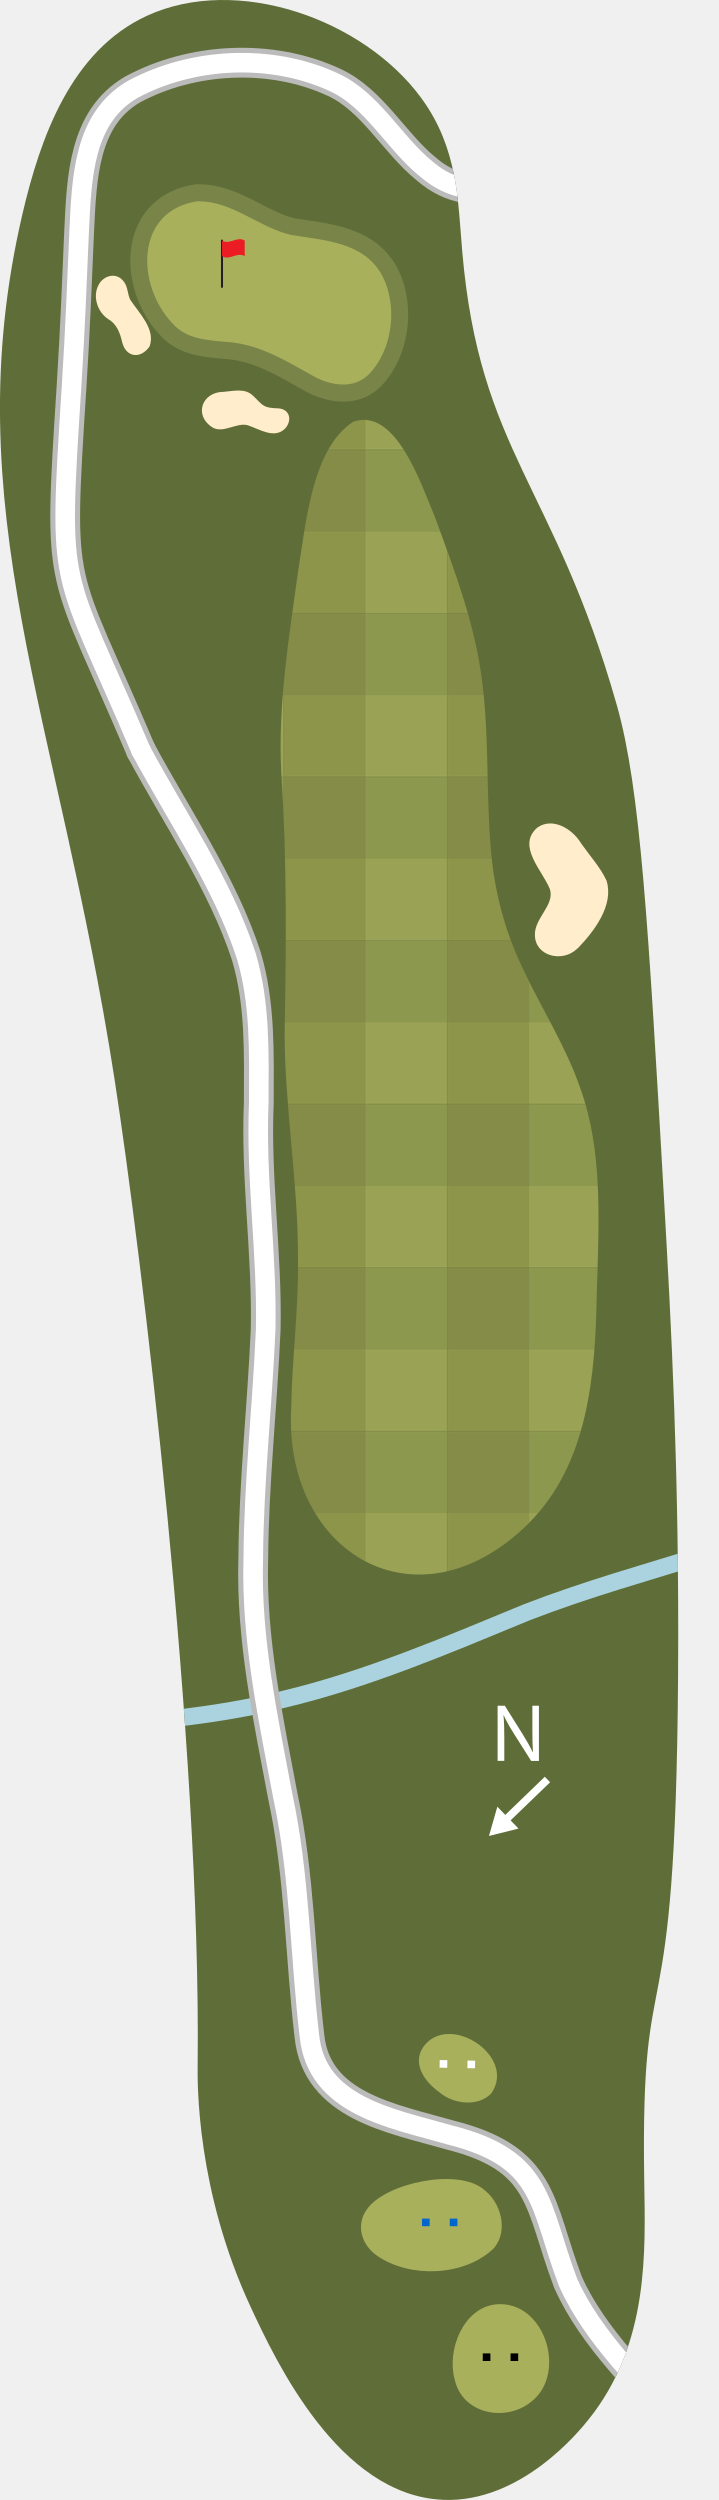
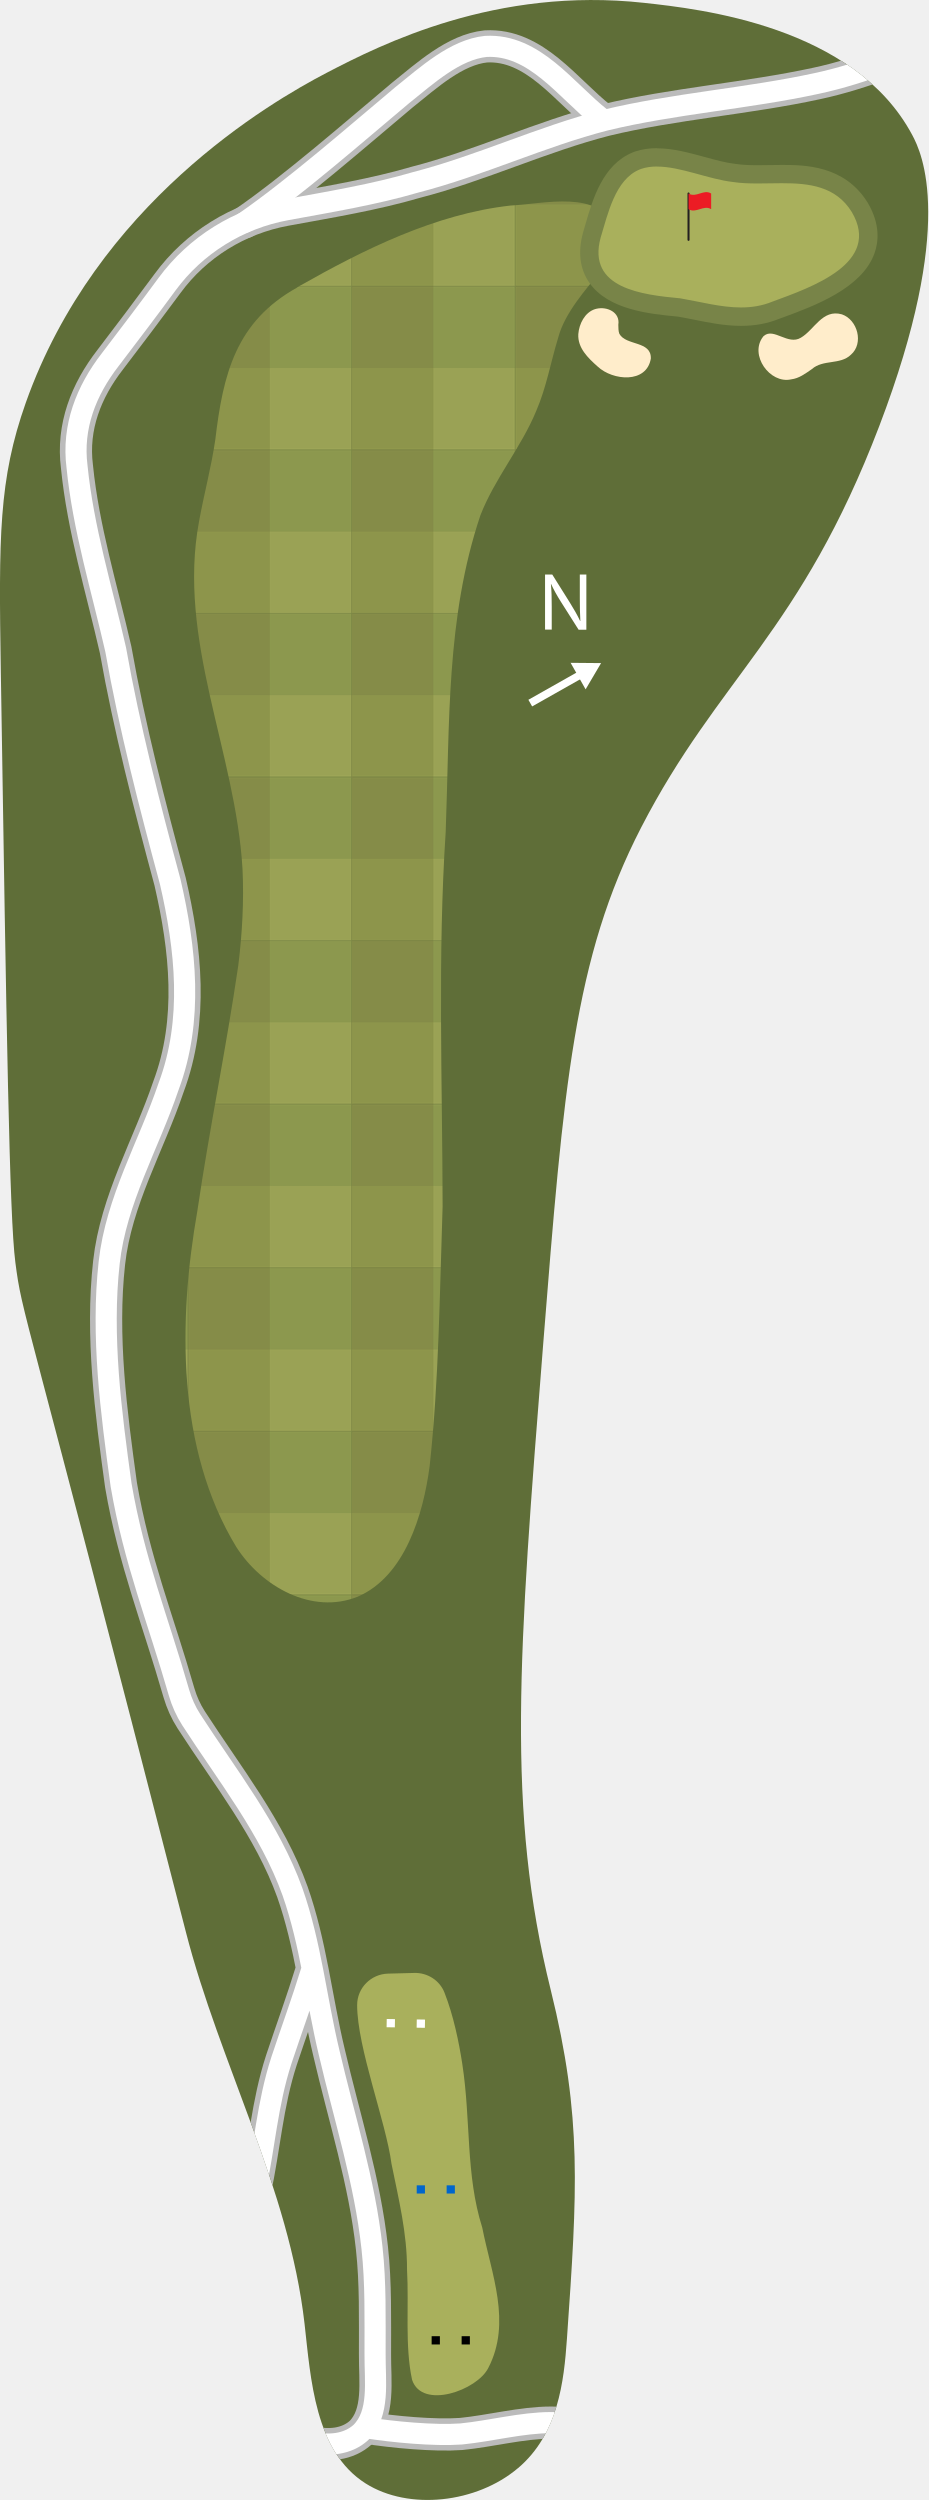
- <svg xmlns="http://www.w3.org/2000/svg" id="Layer_2" data-name="Layer 2" viewBox="0 0 105.35 366.8">
+ <svg xmlns="http://www.w3.org/2000/svg" id="Layer_2" data-name="Layer 2" viewBox="0 0 136.18 366.8">
  <defs>
    <style>
      .cls-1 {
-         stroke: #bbb;
-         stroke-width: 4.37px;
-       }
- 
-       .cls-1, .cls-2, .cls-3, .cls-4, .cls-5, .cls-6, .cls-7 {
-         fill: none;
-       }
- 
-       .cls-1, .cls-2, .cls-5 {
-         stroke-linejoin: round;
-       }
- 
-       .cls-1, .cls-2, .cls-5, .cls-7 {
-         stroke-linecap: round;
-       }
- 
-       .cls-8 {
        fill: #9aa255;
      }

      .cls-2 {
-         stroke: #aad3df;
-         stroke-width: 2.5px;
+         fill: #788448;
+       }
+ 
+       .cls-3 {
+         fill: url(#New_Pattern);
+       }
+ 
+       .cls-3, .cls-4, .cls-5, .cls-6 {
+         fill-rule: evenodd;
+       }
+ 
+       .cls-7 {
+         fill: #fff;
+       }
+ 
+       .cls-8, .cls-9, .cls-10, .cls-11, .cls-12, .cls-13 {
+         fill: none;
      }

      .cls-9 {
-         fill: #788448;
-       }
- 
-       .cls-10 {
-         fill: url(#New_Pattern);
-       }
- 
-       .cls-10, .cls-11, .cls-12, .cls-13 {
-         fill-rule: evenodd;
-       }
- 
-       .cls-14 {
-         fill: #fff;
-       }
- 
-       .cls-4 {
        stroke-miterlimit: 10;
        stroke-width: 1.12px;
      }

-       .cls-4, .cls-5 {
+       .cls-9, .cls-12 {
        stroke: #fff;
      }

-       .cls-15 {
+       .cls-14 {
        fill: #8d954b;
      }

-       .cls-16 {
+       .cls-15 {
        fill: #8c984e;
      }

-       .cls-11 {
+       .cls-4 {
        fill: #ffedcb;
      }

-       .cls-5 {
-         stroke-width: 2.87px;
-       }
- 
-       .cls-6 {
+       .cls-10 {
        clip-rule: evenodd;
      }

-       .cls-7 {
+       .cls-11 {
        stroke: #231f20;
        stroke-miterlimit: 2;
        stroke-width: .3px;
      }

-       .cls-12 {
+       .cls-11, .cls-12, .cls-13 {
+         stroke-linecap: round;
+       }
+ 
+       .cls-5 {
        fill: #a9b05c;
      }

-       .cls-17 {
+       .cls-16 {
        fill: #ec1c24;
      }

-       .cls-18 {
+       .cls-17 {
        fill: #06c;
      }

-       .cls-13 {
+       .cls-6 {
        fill: #5f6e38;
      }

-       .cls-19 {
+       .cls-18 {
        clip-path: url(#clippath);
      }

-       .cls-20 {
+       .cls-12 {
+         stroke-width: 3.1px;
+       }
+ 
+       .cls-12, .cls-13 {
+         stroke-linejoin: round;
+       }
+ 
+       .cls-19 {
        fill: #858c48;
+       }
+ 
+       .cls-13 {
+         stroke: #bbb;
+         stroke-width: 4.72px;
      }
    </style>
    <clipPath id="clippath">
-       <path class="cls-6" d="M65,366.78c11.51.47,20.07-10.19,21.36-11.8,8.93-11.13,8.32-24.71,8.16-35.14-.55-36.19,4.59-16.26,4.97-74.25.19-29.64-1.04-51.77-2.07-69.78-2.3-40.08-3.45-60.12-6.91-72.31-9.17-32.38-20.16-37.2-22.69-66.61-.65-7.53-.61-15.16-6.05-22.56C53.29,2.81,34.79-3.78,21.55,2.32,10.39,7.46,5.9,20.26,3.31,31.33c-10.08,43.09,5.29,74,13.49,126.98,3.94,25.43,12.72,97.86,12.2,144.64-.03,2.57-.23,18.38,7.84,35.67,3.58,7.67,12.85,27.52,28.15,28.15Z" />
+       <path class="cls-10" d="M75.99,362.13c-6.05,5.13-15.99,6.25-22.33,2.25-7.5-4.73-8.06-15.41-8.98-23.46-2.27-19.89-12.43-38.08-17.41-57.47C3.04,189.06,3.32,193.39,2.25,185.19c-.87-6.71-1.29-33.39-2.13-86.75-.31-19.64-.33-28.08,3.67-39.37C14.13,29.91,39.49,15.08,47.93,10.68,56,6.48,72.75-1.97,94.51.42c8.14.89,30.78,3.37,39.33,19.38,1.42,2.65,6.45,13.17-4.84,42.73-11.56,30.26-23.57,36.86-34.93,58.88-9.87,19.14-11.37,38.01-14.37,75.75-3.62,45.64-5.43,68.45,1.1,94.79,4.65,18.75,3.89,29.57,2.38,51.21-.44,6.26-1.28,13.97-7.19,18.98Z" />
    </clipPath>
-     <pattern id="New_Pattern" data-name="New Pattern" x="0" y="0" width="24" height="24" patternTransform="translate(-2154.36 1230)" patternUnits="userSpaceOnUse" viewBox="0 0 24 24">
+     <pattern id="New_Pattern" data-name="New Pattern" x="0" y="0" width="24" height="24" patternTransform="translate(-1976.41 1230)" patternUnits="userSpaceOnUse" viewBox="0 0 24 24">
      <g>
-         <rect class="cls-3" width="24" height="24" />
-         <rect class="cls-8" width="12" height="12" />
-         <rect class="cls-15" x="12" width="12" height="12" />
-         <rect class="cls-20" x="12" y="12" width="12" height="12" />
-         <rect class="cls-16" y="12" width="12" height="12" />
+         <rect class="cls-8" width="24" height="24" />
+         <rect class="cls-1" width="12" height="12" />
+         <rect class="cls-14" x="12" width="12" height="12" />
+         <rect class="cls-19" x="12" y="12" width="12" height="12" />
+         <rect class="cls-15" y="12" width="12" height="12" />
      </g>
    </pattern>
  </defs>
-   <g id="Hole_10" data-name="Hole 10">
-     <g class="cls-19">
+   <g id="Hole_9" data-name="Hole 9">
+     <g class="cls-18">
      <g>
-         <path class="cls-13" d="M65,366.78c11.51.47,20.07-10.19,21.36-11.8,8.93-11.13,8.32-24.71,8.16-35.14-.55-36.19,4.59-16.26,4.97-74.25.19-29.64-1.04-51.77-2.07-69.78-2.3-40.08-3.45-60.12-6.91-72.31-9.17-32.38-20.16-37.2-22.69-66.61-.65-7.53-.61-15.16-6.05-22.56C53.29,2.81,34.79-3.78,21.55,2.32,10.39,7.46,5.9,20.26,3.31,31.33c-10.08,43.09,5.29,74,13.49,126.98,3.94,25.43,12.72,97.86,12.2,144.64-.03,2.57-.23,18.38,7.84,35.67,3.58,7.67,12.85,27.52,28.15,28.15Z" />
-         <path class="cls-10" d="M77.64,223.41c8.65-8.68,9.7-21.64,9.91-33.3.3-10.54.98-21.07-2.4-30.42-2.13-6.23-5.76-11.8-8.52-17.75-2.68-5.62-4.19-11.58-4.65-17.8-.65-7.85-.22-15.83-1.18-23.67-.99-8.65-4.09-16.7-7-24.64-1.99-4.67-5.68-16.15-11.98-13.95-6.07,3.94-6.93,14.95-8.08,21.91-1.34,9.77-2.97,19.56-2.48,29.4.84,12.71.75,25.42.5,38.16,0,11.16,2.01,22.22,1.96,33.41.11,7.23-.87,14.51-.99,21.7-1.2,21.47,18.53,33.08,34.75,17.13l.17-.17Z" />
+         <path class="cls-6" d="M75.99,362.13c-6.05,5.13-15.99,6.25-22.33,2.25-7.5-4.73-8.06-15.41-8.98-23.46-2.27-19.89-12.43-38.08-17.41-57.47C3.04,189.06,3.32,193.39,2.25,185.19c-.87-6.71-1.29-33.39-2.13-86.75-.31-19.64-.33-28.08,3.67-39.37C14.13,29.91,39.49,15.08,47.93,10.68,56,6.48,72.75-1.97,94.51.42c8.14.89,30.78,3.37,39.33,19.38,1.42,2.65,6.45,13.17-4.84,42.73-11.56,30.26-23.57,36.86-34.93,58.88-9.87,19.14-11.37,38.01-14.37,75.75-3.62,45.64-5.43,68.45,1.1,94.79,4.65,18.75,3.89,29.57,2.38,51.21-.44,6.26-1.28,13.97-7.19,18.98Z" />
+         <path class="cls-3" d="M43.61,42.18c-9.03,5.02-10.88,12.72-12.02,22.32-.59,4.07-1.65,7.94-2.38,11.97-3.26,17.42,5.37,33.88,6.37,51.01.23,4.73-.04,9.48-.62,14.18-1.78,12.17-4.2,23.77-6,35.98-2.82,16.09-3.08,34.88,5.72,49.35,3.72,5.81,11.11,9.96,17.79,7.28,6.94-2.98,9.64-12.08,10.57-19.18,1.36-12.48,1.47-25.43,1.9-38.11-.03-18.15-.74-36.87.45-54.88.61-15.97.03-31.41,5.09-46.48,2.07-5.37,6.02-10.02,8.2-15.34,1.49-3.43,2.12-7.16,3.21-10.71.98-3.75,4.21-7.24,6.18-9.73,1.58-2.01,2.84-4.33,2.18-6.31-2.23-5.79-10.4-3.61-15.37-3.37-11.03,1.24-21.48,6.44-31.06,11.87l-.22.14Z" />
        <g>
-           <path class="cls-12" d="M50.36,57.67c-1.65,0-3.46-.52-5.11-1.46l-.92-.52c-3.44-1.95-7-3.96-10.91-4.25l-.56-.05c-2.91-.25-6.21-.53-8.46-3.09-3.51-3.69-4.94-9.36-3.45-13.76,1.16-3.42,3.93-5.64,7.8-6.24h.08s.31-.02.42-.02c3.13,0,5.82,1.39,8.42,2.73,1.82.94,3.54,1.83,5.36,2.24.52.08,1.12.17,1.73.26,4.43.65,9.45,1.38,12.17,5.88,2.94,5.06,2.03,12.46-2.02,16.5l-.23.2c-1.13,1.02-2.63,1.57-4.32,1.57h0Z" />
-           <path class="cls-9" d="M29.24,29.54c4.89,0,8.83,3.88,13.51,4.94,4.68.77,10.35.99,13.11,5.57,2.62,4.51,1.85,11.29-1.84,14.97l-.17.14c-1,.9-2.23,1.26-3.5,1.26-1.55,0-3.16-.54-4.49-1.3-3.89-2.18-7.81-4.59-12.36-4.93-2.9-.26-6.13-.38-8.18-2.72-5.36-5.63-5.56-16.51,3.61-17.94.1,0,.2,0,.31,0M29.24,27.04c-.13,0-.26,0-.39,0h-.15s-.15.03-.15.03c-4.34.68-7.47,3.19-8.79,7.08-1.63,4.8-.1,10.97,3.72,15.02,2.59,2.91,6.29,3.22,9.26,3.47l.54.05c3.67.27,6.95,2.13,10.43,4.09l.93.53c1.81,1.04,3.85,1.62,5.71,1.62,2,0,3.78-.66,5.17-1.9l.14-.12.06-.06.06-.06c4.43-4.42,5.43-12.49,2.23-17.99-3.04-5.04-8.61-5.86-13.08-6.51-.58-.08-1.15-.17-1.71-.26-1.64-.39-3.27-1.23-5-2.12-2.61-1.34-5.56-2.87-8.99-2.87h0Z" />
+           <path class="cls-5" d="M108.71,46.46c-2.26,0-4.49-.45-6.65-.88-.84-.17-1.67-.34-2.5-.48-3.76-.35-9.58-.89-12.02-4.4-1.15-1.65-1.4-3.73-.74-6.17.13-.42.24-.82.36-1.23,1.05-3.63,2.37-8.14,6.17-9.69l.27-.1c.88-.29,1.78-.43,2.8-.43,2.14,0,4.41.62,6.6,1.22,1.65.45,3.21.88,4.67,1.05,1.24.19,2.52.21,3.5.21.57,0,1.15,0,1.73-.02.59,0,1.19-.02,1.78-.02,4.07,0,8.65.38,11.42,4.86,1.31,2.22,1.61,4.33.91,6.3-1.62,4.55-8.26,6.99-12.65,8.61l-.57.21c-1.52.63-3.2.94-5.09.94h0Z" />
+           <path class="cls-2" d="M96.4,24.44c3.48,0,7.53,1.85,11.12,2.26,1.16.18,2.4.22,3.66.22,1.16,0,2.34-.04,3.51-.04,4.04,0,7.93.43,10.28,4.22,4.44,7.53-5.98,11.06-11.63,13.15-1.53.63-3.07.86-4.62.86-2.97,0-5.97-.84-8.92-1.34-5.56-.52-13.69-1.44-11.68-8.89,1.07-3.5,2.14-8.55,5.74-10.02l.21-.08c.74-.25,1.53-.35,2.35-.35M96.4,21.74c-1.16,0-2.21.16-3.19.48h-.03s-.03.02-.03.02l-.21.08-.05.02-.05.02c-4.41,1.8-5.88,6.87-6.95,10.57-.12.4-.23.79-.34,1.17v.04s-.02.04-.02.04c-.77,2.84-.45,5.29.93,7.29,2.78,4,8.9,4.6,13,4.98.77.13,1.54.29,2.36.45,2.22.45,4.52.91,6.91.91,2.05,0,3.88-.34,5.6-1.04l.53-.19c4.63-1.7,11.62-4.28,13.45-9.43.58-1.63.88-4.23-1-7.41v-.02s-.03-.02-.03-.02c-3.4-5.5-9.37-5.5-12.57-5.5-.6,0-1.2,0-1.81.02-.57,0-1.14.02-1.71.02-.94,0-2.15-.02-3.25-.19h-.05s-.05-.01-.05-.01c-1.36-.16-2.87-.57-4.47-1.01-2.28-.62-4.63-1.27-6.95-1.27h0Z" />
        </g>
-         <path class="cls-12" d="M72.59,329.7c1.99-2.54.89-6.57-1.58-8.43-3.75-3.24-14.38-1.02-17.15,2.84-1.76,2.42-.77,5.34,1.54,6.9,4.78,3.27,12.77,2.99,17.05-1.14l.14-.17Z" />
-         <path class="cls-12" d="M78.03,352.31c5.24-4.2,1.85-14.83-5.21-14.22-4.84.45-7.32,6.74-6.1,11.06,1.13,5.03,7.39,6.25,11.12,3.31l.19-.15Z" />
-         <path class="cls-11" d="M84.83,139.07c2.31-2.39,5.29-6.27,4.16-9.86-.87-1.91-2.42-3.6-3.73-5.47-1.24-2.11-4.21-3.92-6.44-2.3-3.07,2.71.83,6.33,1.87,9.05.71,2.3-2.29,4.23-2.21,6.69.03,3.16,4.07,4.07,6.16,2.05l.18-.15Z" />
-         <path class="cls-12" d="M72.12,307.08c3.68-5.4-6.23-11.92-9.99-6.79-1.7,2.46.12,5.09,2.3,6.66,2.06,1.79,5.65,2.18,7.56.28l.14-.16Z" />
-         <path class="cls-11" d="M41.98,62.7c.97-1.31.35-2.83-1.38-2.79-.64-.05-1.26-.06-1.78-.34-.68-.34-1.14-1.04-1.71-1.52-1.14-1.12-2.76-.69-4.28-.56-3.26,0-4.43,3.5-1.63,5.24,1.59.9,3.53-.8,5.18-.33,1.68.56,3.91,2.07,5.46.46l.13-.16Z" />
-         <path class="cls-11" d="M21.97,50.76c.86-2.52-1.63-4.88-2.85-6.77-.41-.8-.35-1.8-.87-2.55-1.05-1.62-3.12-1.07-3.83.45-.84,1.67-.11,3.88,1.43,4.91,1.29.72,1.77,2.07,2.08,3.43.57,2.21,2.64,2.46,3.93.71l.11-.18Z" />
-         <path class="cls-2" d="M19.68,252.79c7.34-.77,14.67-1.6,21.87-3.45,12.26-2.92,23.99-7.94,35.72-12.78,8.71-3.38,17.67-5.87,26.83-8.71" />
-         <path class="cls-1" d="M100.17,356.54c-5.97-6.82-13.16-13.45-16.83-21.69-4.36-11.53-3.41-18.11-17.39-21.62-8.46-2.44-19.54-4.22-20.56-14.58-1.37-11.64-1.4-23.54-3.88-35.04-2.17-11.54-4.7-23.11-4.35-34.95.08-11.3,1.34-22.49,1.82-33.6.24-10.99-1.49-22.27-1.01-33.27.02-7.25.24-14.58-1.83-21.51-3.44-10.6-10.35-20.63-15.44-30.15" />
-         <path class="cls-1" d="M20.7,110.15c-11.88-28.04-12.2-22.09-10.21-53.32.58-9.16.78-15.14,1.13-23.05.38-7.68.6-16.45,7.86-20.67,8.8-4.73,20.32-5.27,29.42-1.08,5.69,2.54,8.91,8.94,13.65,12.77,7.51,6.48,15.12.69,22.72-2.12,3.5-1.19,9.11-2.08,12.78-2.44" />
-         <path class="cls-5" d="M100.17,356.54c-5.97-6.82-13.16-13.45-16.83-21.69-4.36-11.53-3.41-18.11-17.39-21.62-8.46-2.44-19.54-4.22-20.56-14.58-1.37-11.64-1.4-23.54-3.88-35.04-2.17-11.54-4.7-23.11-4.35-34.95.08-11.3,1.34-22.49,1.82-33.6.24-10.99-1.49-22.27-1.01-33.27.02-7.25.24-14.58-1.83-21.51-3.44-10.6-10.35-20.63-15.44-30.15" />
-         <path class="cls-5" d="M20.7,110.15c-11.88-28.04-12.2-22.09-10.21-53.32.58-9.16.78-15.14,1.13-23.05.38-7.68.6-16.45,7.86-20.67,8.8-4.73,20.32-5.27,29.42-1.08,5.69,2.54,8.91,8.94,13.65,12.77,7.51,6.48,15.12.69,22.72-2.12,3.5-1.19,9.11-2.08,12.78-2.44" />
+         <path class="cls-5" d="M52.4,294.18c0,6.25,4.24,17.18,5.04,23.29,1.04,5.14,2.3,10.18,2.28,15.55.3,5.23-.34,11.12.74,16.15,1.48,4.43,9.55,1.53,11.18-1.74,3.47-6.68.45-13.8-.88-20.58-2.47-7.84-1.64-15.6-2.94-24.08-.49-3.17-1.29-7.07-2.61-10.42-.7-1.79-2.49-2.93-4.42-2.88l-3.85.1c-2.51.06-4.54,2.1-4.54,4.61Z" />
+         <path class="cls-4" d="M111.96,49.4c-2.07,2.67,1,6.96,4.11,6.26,1.17-.14,2.08-.84,3.04-1.5,1.66-1.47,4.16-.59,5.73-2.11,1.93-1.66.99-5.14-1.32-5.93-2.87-.81-4.03,2.28-6.02,3.43-1.88,1.15-3.97-1.5-5.41-.28l-.14.13Z" />
+         <path class="cls-4" d="M87.29,45.36c-1.5.49-2.32,2.16-2.44,3.65-.12,2.03,1.41,3.5,2.84,4.77,2.22,2.09,7.19,2.52,7.8-1.17.09-2.64-3.65-1.85-4.62-3.64-.16-.41-.13-.87-.15-1.32.29-1.85-1.66-2.71-3.2-2.35l-.23.06Z" />
+         <path class="cls-13" d="M130.25,9.11c-3.5,1.29-7.01,2.41-10.45,3.14-10.13,2.2-20.99,2.96-30.96,5.37-9.49,2.44-18.38,6.69-27.89,9.14-5.99,1.76-12.58,2.85-19.07,4.04-6.93,1.27-13.13,5.11-17.3,10.79-2.77,3.76-5.59,7.48-8.41,11.18-3.53,4.55-5.62,9.86-4.88,15.69.91,9.13,3.64,17.94,5.67,26.86,2.04,11.49,4.95,22.73,8,34.04,2.29,9.91,3.42,20.31-.24,30.07-2.9,8.58-7.7,16.67-8.71,25.83-1.2,10.77.27,21.94,1.75,32.65,1.91,11.15,5.38,19.63,8.49,30.44h0c.41,1.4,1.01,2.75,1.8,3.98,5.3,8.21,11.53,16.02,14.85,25.24,2.7,7.66,3.49,15.72,5.38,23.6,2.2,9.48,5.24,18.93,6.29,28.66.57,5.19.44,10.37.45,15.58-.03,4,.74,8.71-2.1,11.51-3.91,3.53-11.16.97-14.39-2.74-9.42-9.79-4.09-21.35-1.16-32.53,1.45-6.63,1.8-12.88,3.93-19.42,1.43-4.3,3.04-8.69,4.36-13" />
+         <path class="cls-13" d="M91.99,361.05c-6.09-8.81-15.61-4.82-24.31-3.94-3.98.29-10.08-.3-14.02-.92" />
+         <path class="cls-13" d="M88.2,17.34c-5.18-4.07-9.75-10.92-16.92-10.53-4.54.47-8.67,4.28-12.25,7.14-6.51,5.46-16.02,13.76-23.18,18.69" />
+         <path class="cls-12" d="M130.25,9.11c-3.5,1.29-7.01,2.41-10.45,3.14-10.13,2.2-20.99,2.96-30.96,5.37-9.49,2.44-18.38,6.69-27.89,9.14-5.95,1.75-12.5,2.84-18.94,4.02-7.01,1.29-13.28,5.18-17.5,10.91-2.74,3.73-5.54,7.41-8.33,11.07-3.53,4.55-5.62,9.86-4.88,15.69.91,9.13,3.64,17.94,5.67,26.86,2.04,11.49,4.95,22.73,8,34.04,2.29,9.91,3.42,20.31-.24,30.07-2.9,8.58-7.7,16.67-8.71,25.83-1.2,10.77.27,21.94,1.75,32.65,1.91,11.15,5.38,19.63,8.49,30.44h0c.41,1.4,1.01,2.75,1.8,3.98,5.3,8.21,11.53,16.02,14.85,25.24,2.7,7.66,3.49,15.72,5.38,23.6,2.2,9.48,5.24,18.93,6.29,28.66.57,5.19.44,10.37.45,15.58-.03,4,.74,8.71-2.1,11.51-3.91,3.53-11.16.97-14.39-2.74-9.42-9.79-4.09-21.35-1.16-32.53,1.45-6.63,1.8-12.88,3.93-19.42,1.43-4.3,3.04-8.69,4.36-13" />
+         <path class="cls-12" d="M91.99,361.05c-6.09-8.81-15.61-4.82-24.31-3.94-3.98.29-10.08-.3-14.02-.92" />
+         <path class="cls-12" d="M88.2,17.34c-5.18-4.07-9.75-10.92-16.92-10.53-4.54.47-8.67,4.28-12.25,7.14-6.51,5.46-16.02,13.76-23.18,18.69" />
      </g>
      <g>
-         <line class="cls-4" x1="80.32" y1="261.09" x2="74.05" y2="267.14" />
-         <polygon class="cls-14" points="72.97 265.08 71.74 269.37 76.08 268.29 72.97 265.08" />
+         <rect class="cls-7" x="56.75" y="296.23" width="1.21" height="1.21" transform="translate(5.17 -.95) rotate(1)" />
+         <rect class="cls-7" x="61.15" y="296.3" width="1.21" height="1.21" transform="translate(5.18 -1.03) rotate(1)" />
      </g>
      <g>
-         <rect x="70.83" y="345.29" width="1.12" height="1.12" />
-         <rect x="74.91" y="345.29" width="1.12" height="1.12" />
+         <rect x="63.33" y="342.77" width="1.21" height="1.21" />
+         <rect x="67.73" y="342.77" width="1.21" height="1.21" />
      </g>
      <g>
-         <rect class="cls-18" x="61.92" y="325.51" width="1.12" height="1.12" />
-         <rect class="cls-18" x="65.99" y="325.51" width="1.12" height="1.12" />
+         <rect class="cls-17" x="61.14" y="320.63" width="1.21" height="1.21" />
+         <rect class="cls-17" x="65.53" y="320.63" width="1.21" height="1.21" />
      </g>
      <g>
-         <rect class="cls-14" x="64.52" y="302.26" width="1.12" height="1.12" transform="translate(5.28 -1.09) rotate(1)" />
-         <rect class="cls-14" x="68.6" y="302.33" width="1.12" height="1.12" transform="translate(5.28 -1.16) rotate(1)" />
+         <line class="cls-9" x1="77.8" y1="103.16" x2="85.39" y2="98.87" />
+         <polygon class="cls-7" points="85.92 101.14 88.19 97.29 83.72 97.25 85.92 101.14" />
      </g>
-       <path class="cls-14" d="M79.07,250.28v8.08h-1.14l-2.59-4.09c-.6-.95-1.07-1.8-1.45-2.63h-.02c.1,1.09.12,2.08.12,3.33v3.38h-.98v-8.08h1.06l2.57,4.1c.56.9,1.1,1.82,1.51,2.7h.04c-.06-1.03-.08-2-.08-3.35v-3.45h.98Z" />
+       <path class="cls-7" d="M86.03,84.31v8.08h-1.14l-2.59-4.09c-.6-.95-1.07-1.8-1.45-2.63h-.02c.1,1.09.12,2.08.12,3.33v3.38h-.98v-8.08h1.06l2.57,4.1c.56.9,1.1,1.82,1.51,2.7h.04c-.06-1.03-.08-2-.08-3.35v-3.45h.98Z" />
      <g>
-         <line class="cls-7" x1="32.57" y1="42.09" x2="32.57" y2="35.29" />
-         <path class="cls-17" d="M35.9,37.59c-1.11-.69-2.22.69-3.32,0v-2.3c1.11.69,2.22-.69,3.32,0v2.3Z" />
+         <line class="cls-11" x1="101.02" y1="35.19" x2="101.02" y2="28.39" />
+         <path class="cls-16" d="M104.34,30.69c-1.11-.69-2.22.69-3.32,0v-2.3c1.11.69,2.22-.69,3.32,0v2.3Z" />
      </g>
    </g>
  </g>
</svg>
